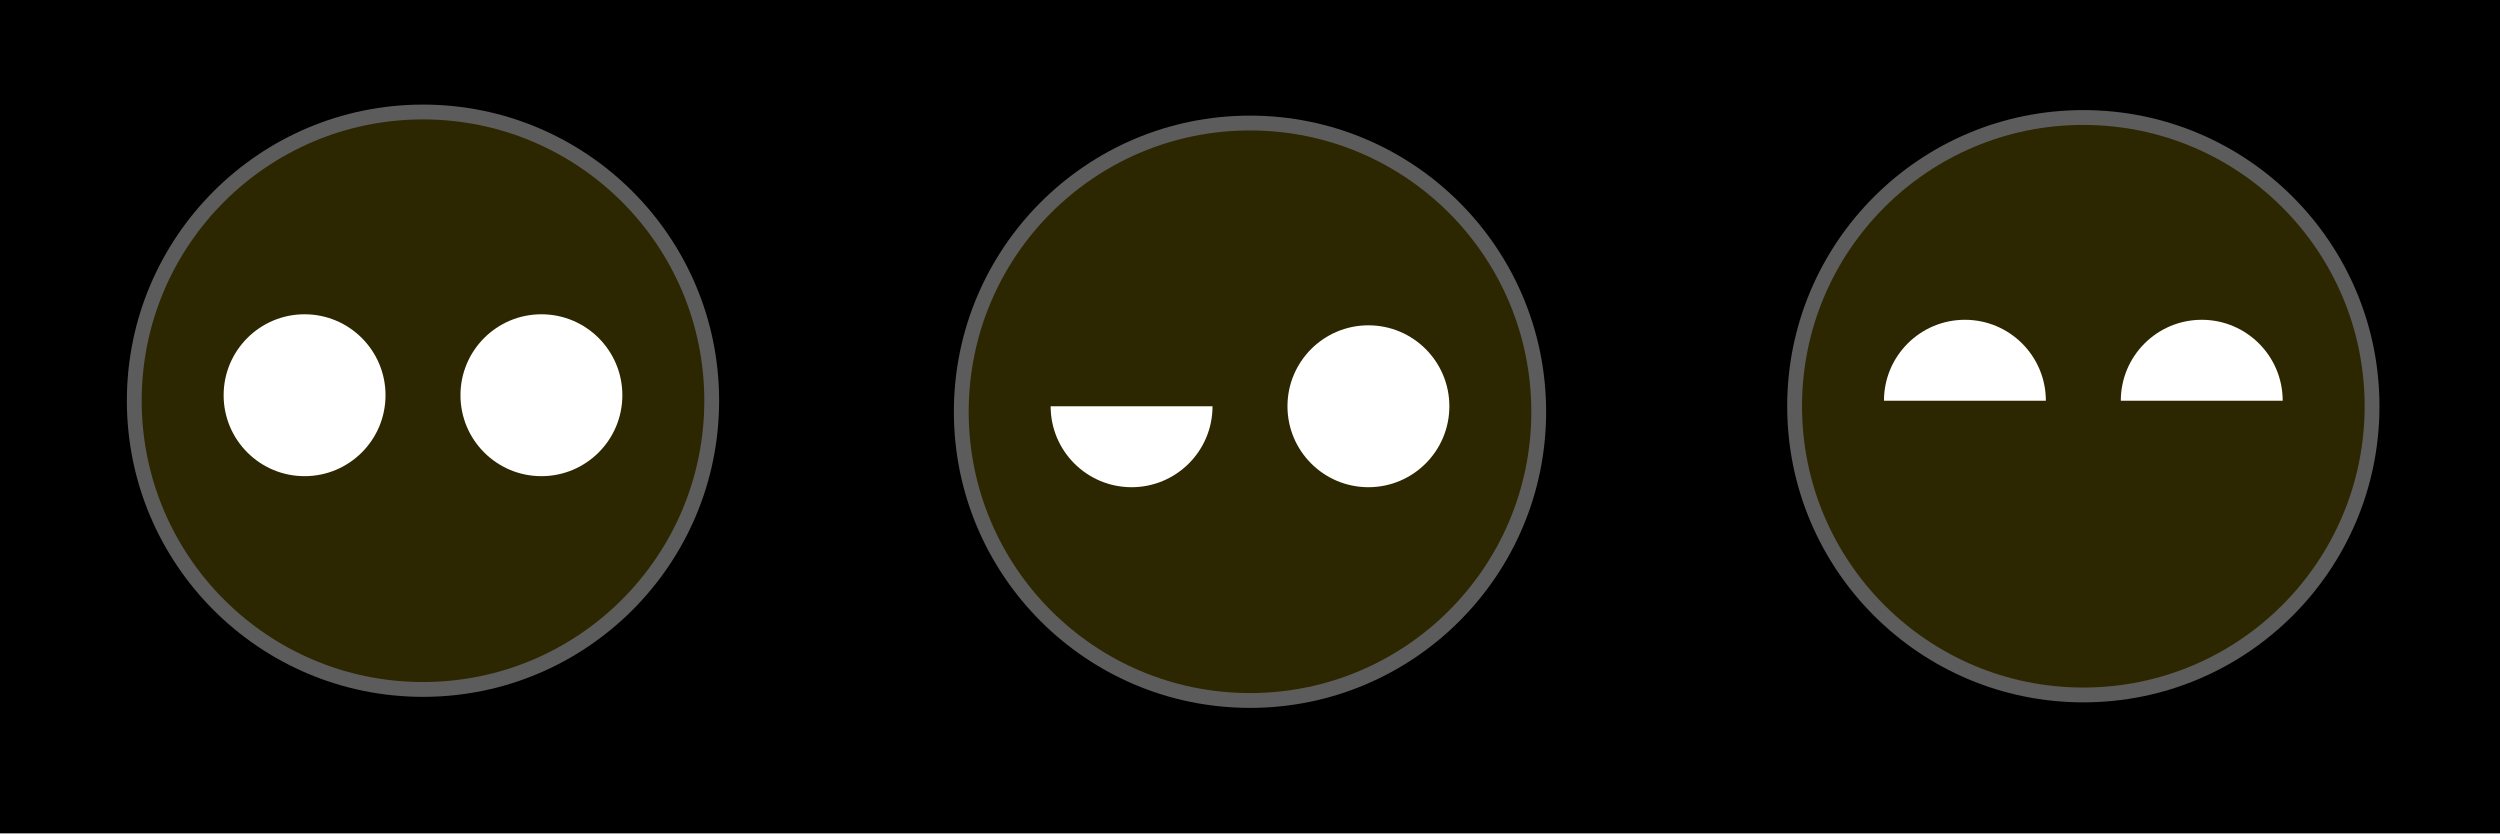
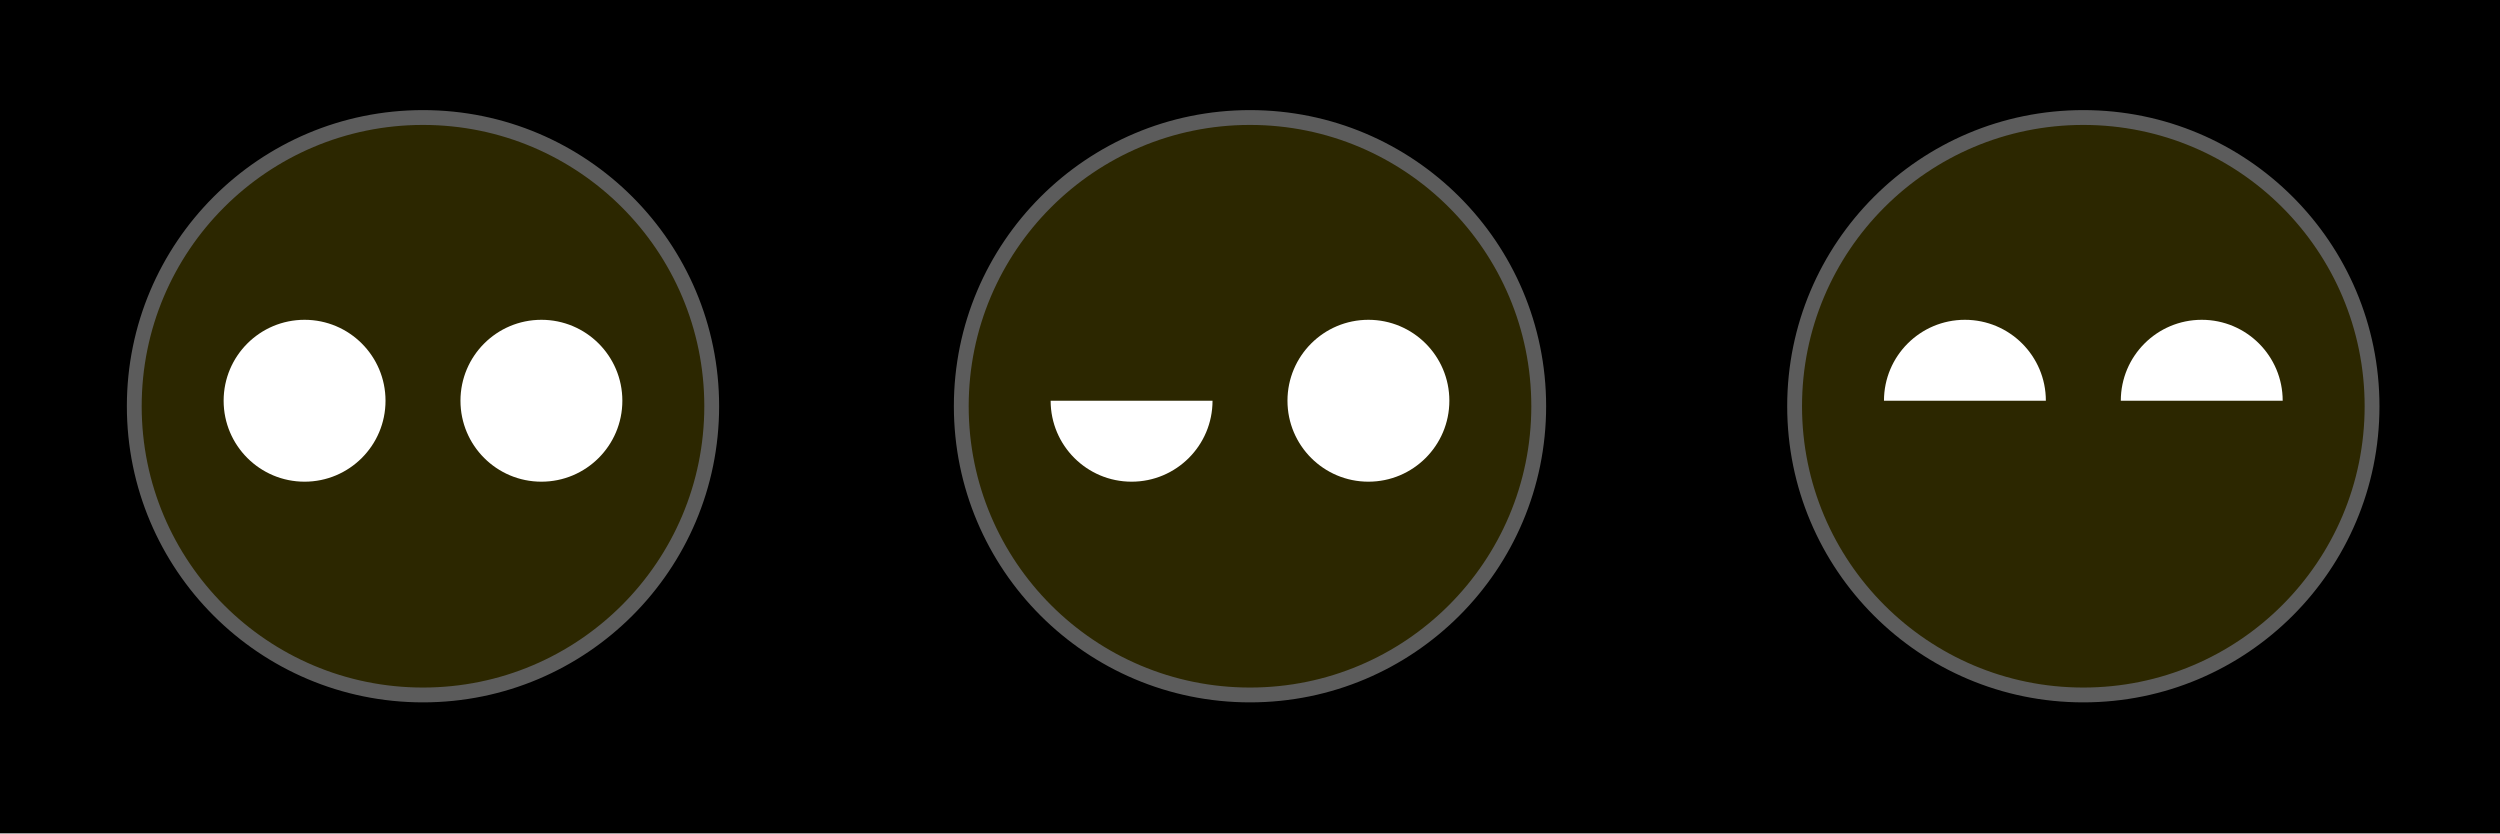
- <svg xmlns="http://www.w3.org/2000/svg" id="svg423" version="1.1" height="720" width="2160" viewBox="0 0 2160 720">
+ <svg xmlns="http://www.w3.org/2000/svg" viewBox="0 0 2160 720" width="2160" height="720" version="1.1" id="svg423">
  <defs id="defs32">
    <style id="style2">
      .cls-1 {
        fill: #fff;
      }

      .cls-12, .cls-15, .cls-2, .cls-5, .cls-6 {
        fill: none;
      }

      .cls-3 {
        fill: #003ac5;
      }

      .cls-4 {
        clip-path: url(#clip-path);
      }

      .cls-12, .cls-15, .cls-5, .cls-6 {
        stroke: #fff;
      }

      .cls-5, .cls-6 {
        stroke-width: 4px;
      }

      .cls-5 {
        stroke-dasharray: 12 12;
      }

      .cls-7 {
        mask: url(#mask);
      }

      .cls-8 {
        clip-path: url(#clip-path-2);
      }

      .cls-9 {
        mask: url(#mask-11);
      }

      .cls-10 {
        mask: url(#mask-18);
      }

      .cls-11 {
        clip-path: url(#clip-path-3);
      }

      .cls-12, .cls-15 {
        stroke-miterlimit: 10;
      }

      .cls-12 {
        stroke-width: 5.2px;
      }

      .cls-13 {
        mask: url(#mask-21);
      }

      .cls-14 {
        clip-path: url(#clip-path-4);
      }

      .cls-15 {
        stroke-width: 5.64px;
      }

      .cls-16 {
        mask: url(#mask-31);
      }

      .cls-17 {
        mask: url(#mask-37);
      }
    </style>
    <clipPath id="clip-path">
-       <rect style="fill:none" y="0" x="0" height="720" width="720" class="cls-2" id="path-1" />
+       <rect id="path-1" class="cls-2" width="720" height="720" x="0" y="0" style="fill:none" />
    </clipPath>
-     <mask maskUnits="userSpaceOnUse" height="1093.9" width="983.28" y="-179.43" x="-132.45" id="mask">
+     <mask id="mask" x="-132.45" y="-179.43" width="983.28" height="1093.9" maskUnits="userSpaceOnUse">
      <g id="mask-4">
-         <polygon style="fill:#ffffff" points="-132.45,914.47 850.82,914.47 850.82,-179.43 -132.45,-179.43 " class="cls-1" id="path-3" />
+         <polygon id="path-3" class="cls-1" points="-132.45,914.47 850.82,914.47 850.82,-179.43 -132.45,-179.43 " style="fill:#ffffff" />
      </g>
    </mask>
    <clipPath id="clip-path-2">
-       <rect style="fill:none" y="0" height="720" width="720" x="720" class="cls-2" data-name="path-1" id="path-1-2" />
+       <rect id="path-1-2" data-name="path-1" class="cls-2" x="720" width="720" height="720" y="0" style="fill:none" />
    </clipPath>
-     <mask maskUnits="userSpaceOnUse" height="983.28" width="1093.9" y="-80.75" x="491.12" id="mask-11">
-       <g data-name="mask-4" id="mask-4-12">
-         <polygon style="fill:#ffffff" points="1585.01,902.52 1585.01,-80.75 491.12,-80.75 491.12,902.52 " class="cls-1" data-name="path-3" id="path-3-11" />
+     <mask id="mask-11" x="491.12" y="-80.75" width="1093.9" height="983.28" maskUnits="userSpaceOnUse">
+       <g id="mask-4-12" data-name="mask-4">
+         <polygon id="path-3-11" data-name="path-3" class="cls-1" points="1585.01,902.52 1585.01,-80.75 491.12,-80.75 491.12,902.52 " style="fill:#ffffff" />
      </g>
    </mask>
-     <mask maskUnits="userSpaceOnUse" height="983.28" width="1093.9" y="-80.75" x="671.12" id="mask-18">
-       <g data-name="mask-4" id="mask-4-19">
-         <polygon style="fill:#ffffff" points="1765.01,902.52 1765.01,-80.75 671.12,-80.75 671.12,902.52 " class="cls-1" data-name="path-3" id="path-3-18" />
+     <mask id="mask-18" x="671.12" y="-80.75" width="1093.9" height="983.28" maskUnits="userSpaceOnUse">
+       <g id="mask-4-19" data-name="mask-4">
+         <polygon id="path-3-18" data-name="path-3" class="cls-1" points="1765.01,902.52 1765.01,-80.75 671.12,-80.75 671.12,902.52 " style="fill:#ffffff" />
      </g>
    </mask>
    <clipPath id="clip-path-3">
-       <rect style="fill:none" y="0" id="rect17" height="720" width="720" x="1440" class="cls-2" />
+       <rect class="cls-2" x="1440" width="720" height="720" id="rect17" y="0" style="fill:none" />
    </clipPath>
-     <mask maskUnits="userSpaceOnUse" height="1093.9" width="983.28" y="-189.66" x="1309.55" id="mask-21">
-       <g data-name="mask-4" id="mask-4-22">
-         <polygon style="fill:#ffffff" points="1309.55,904.23 2292.82,904.23 2292.82,-189.66 1309.55,-189.66 " class="cls-1" data-name="path-3" id="path-3-21" />
+     <mask id="mask-21" x="1309.55" y="-189.66" width="983.28" height="1093.9" maskUnits="userSpaceOnUse">
+       <g id="mask-4-22" data-name="mask-4">
+         <polygon id="path-3-21" data-name="path-3" class="cls-1" points="1309.55,904.23 2292.82,904.23 2292.82,-189.66 1309.55,-189.66 " style="fill:#ffffff" />
      </g>
    </mask>
    <clipPath id="clip-path-4">
-       <rect style="fill:none" y="0" id="rect23" height="720" width="720" x="2160" class="cls-2" />
+       <rect class="cls-2" x="2160" width="720" height="720" id="rect23" y="0" style="fill:none" />
    </clipPath>
-     <mask maskUnits="userSpaceOnUse" height="983.28" width="1093.9" y="-124.45" x="2020.18" id="mask-31">
-       <g data-name="mask-4" id="mask-4-32">
-         <polygon style="fill:#ffffff" points="2020.18,-124.45 2020.18,858.82 3114.08,858.82 3114.08,-124.45 " class="cls-1" data-name="path-3" id="path-3-31" />
+     <mask id="mask-31" x="2020.18" y="-124.45" width="1093.9" height="983.28" maskUnits="userSpaceOnUse">
+       <g id="mask-4-32" data-name="mask-4">
+         <polygon id="path-3-31" data-name="path-3" class="cls-1" points="2020.18,-124.45 2020.18,858.82 3114.08,858.82 3114.08,-124.45 " style="fill:#ffffff" />
      </g>
    </mask>
-     <mask maskUnits="userSpaceOnUse" height="983.28" width="1093.9" y="-124.45" x="1840.18" id="mask-37">
-       <g data-name="mask-4" id="mask-4-38">
-         <polygon style="fill:#ffffff" points="1840.18,-124.45 1840.18,858.82 2934.08,858.82 2934.08,-124.45 " class="cls-1" data-name="path-3" id="path-3-37" />
+     <mask id="mask-37" x="1840.18" y="-124.45" width="1093.9" height="983.28" maskUnits="userSpaceOnUse">
+       <g id="mask-4-38" data-name="mask-4">
+         <polygon id="path-3-37" data-name="path-3" class="cls-1" points="1840.18,-124.45 1840.18,858.82 2934.08,858.82 2934.08,-124.45 " style="fill:#ffffff" />
      </g>
    </mask>
-     <clipPath id="clipPath1247" clipPathUnits="userSpaceOnUse">
-       <rect y="666.856" x="110.976" height="740.217" width="729.179" id="rect1249" style="fill:#ff0000;fill-opacity:0.324;stroke:none;stroke-width:2.024;stroke-miterlimit:4;stroke-dasharray:none;stroke-opacity:1" />
+     <clipPath clipPathUnits="userSpaceOnUse" id="clipPath1247">
+       <rect style="fill:#ff0000;fill-opacity:0.324;stroke:none;stroke-width:2.024;stroke-miterlimit:4;stroke-dasharray:none;stroke-opacity:1" id="rect1249" width="729.179" height="740.217" x="110.976" y="666.856" />
    </clipPath>
-     <clipPath id="clipPath1253" clipPathUnits="userSpaceOnUse">
-       <rect y="687.073" x="110.976" height="720" width="720" id="rect1255" style="fill:#ff0000;fill-opacity:0.324;stroke:none;stroke-width:1.96;stroke-miterlimit:4;stroke-dasharray:none;stroke-opacity:1" />
+     <clipPath clipPathUnits="userSpaceOnUse" id="clipPath1253">
+       <rect style="fill:#ff0000;fill-opacity:0.324;stroke:none;stroke-width:1.96;stroke-miterlimit:4;stroke-dasharray:none;stroke-opacity:1" id="rect1255" width="720" height="720" x="110.976" y="687.073" />
    </clipPath>
-     <clipPath id="clipPath1646" clipPathUnits="userSpaceOnUse">
-       <rect y="2357.297" x="2444.245" height="1154.463" width="1154.463" id="rect1648" style="fill:none;fill-opacity:1;stroke:#a44949;stroke-width:4.09;stroke-miterlimit:4;stroke-dasharray:none;stroke-opacity:1" />
+     <clipPath clipPathUnits="userSpaceOnUse" id="clipPath1646">
+       <rect style="fill:none;fill-opacity:1;stroke:#a44949;stroke-width:4.09;stroke-miterlimit:4;stroke-dasharray:none;stroke-opacity:1" id="rect1648" width="1154.463" height="1154.463" x="2444.245" y="2357.297" />
    </clipPath>
-     <clipPath id="clipPath1726" clipPathUnits="userSpaceOnUse">
-       <rect y="1032.622" x="739.271" height="717.458" width="717.458" id="rect1728" style="fill:none;fill-opacity:1;stroke:#ffffff;stroke-width:2.542;stroke-miterlimit:4;stroke-dasharray:none;stroke-opacity:1" />
+     <clipPath clipPathUnits="userSpaceOnUse" id="clipPath1726">
+       <rect style="fill:none;fill-opacity:1;stroke:#ffffff;stroke-width:2.542;stroke-miterlimit:4;stroke-dasharray:none;stroke-opacity:1" id="rect1728" width="717.458" height="717.458" x="739.271" y="1032.622" />
    </clipPath>
-     <clipPath id="clipPath1741" clipPathUnits="userSpaceOnUse">
-       <rect style="fill:none;fill-opacity:1;stroke:#ffffff;stroke-width:2.542;stroke-miterlimit:4;stroke-dasharray:none;stroke-opacity:1" id="rect1743" width="717.458" height="717.458" x="-664.603" y="1269.541" />
+     <clipPath clipPathUnits="userSpaceOnUse" id="clipPath1741">
+       <rect y="1269.541" x="-664.603" height="717.458" width="717.458" id="rect1743" style="fill:none;fill-opacity:1;stroke:#ffffff;stroke-width:2.542;stroke-miterlimit:4;stroke-dasharray:none;stroke-opacity:1" />
    </clipPath>
  </defs>
  <g id="layer1">
-     <rect style="fill:#000000;fill-opacity:1;stroke-width:0.851" height="720" width="2160" y="-9.2370556e-14" x="0" class="cls-3" data-name="path-1" id="path-1-3" />
+     <rect id="path-1-3" data-name="path-1" class="cls-3" x="0" y="-9.2370556e-14" width="2160" height="720" style="fill:#000000;fill-opacity:1;stroke-width:0.851" />
  </g>
-   <g style="display:inline;opacity:1" id="layer2">
-     <g id="g938">
-       <circle style="fill:#9c8a00;fill-opacity:0.284;stroke:#5c5c5c;stroke-width:12.808;stroke-linecap:round;stroke-miterlimit:4;stroke-dasharray:none;stroke-opacity:1" id="path879" cx="365.467" cy="346.22" r="249.456" />
-       <g id="g900" transform="translate(-15.72438)">
-         <circle r="69.935" cy="341.475" cx="278.878" id="path881" style="fill:#ffffff;fill-opacity:1;stroke:none;stroke-width:11.339;stroke-linecap:round;stroke-miterlimit:4;stroke-dasharray:none;stroke-opacity:1" />
-         <circle style="display:inline;opacity:1;fill:#ffffff;fill-opacity:1;stroke:none;stroke-width:11.339;stroke-linecap:round;stroke-miterlimit:4;stroke-dasharray:none;stroke-opacity:1" id="path881-7" cx="483.504" cy="341.475" r="69.935" />
+   <g id="layer2" style="display:inline;opacity:1">
+     <g transform="translate(0,4.76781)" id="g938">
+       <circle r="249.456" cy="346.22" cx="365.467" id="path879" style="fill:#9c8a00;fill-opacity:0.284;stroke:#5c5c5c;stroke-width:12.808;stroke-linecap:round;stroke-miterlimit:4;stroke-dasharray:none;stroke-opacity:1" />
+       <g transform="translate(-15.72438)" id="g900">
+         <circle style="fill:#ffffff;fill-opacity:1;stroke:none;stroke-width:11.339;stroke-linecap:round;stroke-miterlimit:4;stroke-dasharray:none;stroke-opacity:1" id="path881" cx="278.878" cy="341.475" r="69.935" />
+         <circle r="69.935" cy="341.475" cx="483.504" id="path881-7" style="display:inline;opacity:1;fill:#ffffff;fill-opacity:1;stroke:none;stroke-width:11.339;stroke-linecap:round;stroke-miterlimit:4;stroke-dasharray:none;stroke-opacity:1" />
      </g>
    </g>
-     <g transform="translate(714.5334,9.535621)" style="display:inline;opacity:1" id="g938-0">
-       <circle r="249.456" cy="346.22" cx="365.467" id="path879-4" style="fill:#9c8a00;fill-opacity:0.284;stroke:#5c5c5c;stroke-width:12.808;stroke-linecap:round;stroke-miterlimit:4;stroke-dasharray:none;stroke-opacity:1" />
-       <g transform="translate(-15.72438)" id="g900-6">
-         <path d="m 348.813,341.475 c 0,38.624 -31.311,69.935 -69.935,69.935 -38.624,0 -69.935,-31.311 -69.935,-69.935 h 139.871" style="fill:#ffffff;fill-opacity:1;stroke:none;stroke-width:11.339;stroke-linecap:round;stroke-miterlimit:4;stroke-dasharray:none;stroke-opacity:1" id="path881-0" />
-         <path d="m 553.439,341.475 a 69.935,69.935 0 0 1 -69.935,69.935 69.935,69.935 0 0 1 -69.935,-69.935 69.935,69.935 0 0 1 69.935,-69.935 69.935,69.935 0 0 1 69.935,69.935" style="display:inline;opacity:1;fill:#ffffff;fill-opacity:1;stroke:none;stroke-width:11.339;stroke-linecap:round;stroke-miterlimit:4;stroke-dasharray:none;stroke-opacity:1" id="path881-7-3" />
+     <g id="g938-0" style="display:inline;opacity:1" transform="translate(714.5334,4.76781)">
+       <circle style="fill:#9c8a00;fill-opacity:0.284;stroke:#5c5c5c;stroke-width:12.808;stroke-linecap:round;stroke-miterlimit:4;stroke-dasharray:none;stroke-opacity:1" id="path879-4" cx="365.467" cy="346.22" r="249.456" />
+       <g id="g900-6" transform="translate(-15.72438)">
+         <path id="path881-0" style="fill:#ffffff;fill-opacity:1;stroke:none;stroke-width:11.339;stroke-linecap:round;stroke-miterlimit:4;stroke-dasharray:none;stroke-opacity:1" d="m 348.813,341.475 c 0,38.624 -31.311,69.935 -69.935,69.935 -38.624,0 -69.935,-31.311 -69.935,-69.935 h 139.871" />
+         <path id="path881-7-3" style="display:inline;opacity:1;fill:#ffffff;fill-opacity:1;stroke:none;stroke-width:11.339;stroke-linecap:round;stroke-miterlimit:4;stroke-dasharray:none;stroke-opacity:1" d="m 553.439,341.475 a 69.935,69.935 0 0 1 -69.935,69.935 69.935,69.935 0 0 1 -69.935,-69.935 69.935,69.935 0 0 1 69.935,-69.935 69.935,69.935 0 0 1 69.935,69.935" />
      </g>
    </g>
-     <g id="g938-0-6" style="display:inline;opacity:1" transform="translate(1434.533,4.75963)">
-       <circle style="fill:#9c8a00;fill-opacity:0.284;stroke:#5c5c5c;stroke-width:12.808;stroke-linecap:round;stroke-miterlimit:4;stroke-dasharray:none;stroke-opacity:1" id="path879-4-7" cx="365.467" cy="346.22" r="249.456" />
-       <g id="g900-6-8" transform="translate(-15.72438)">
-         <path d="M 348.813,341.475 H 208.943 c 0,-38.624 31.311,-69.935 69.935,-69.935 38.624,0 69.935,31.311 69.935,69.935" style="fill:#ffffff;fill-opacity:1;stroke:none;stroke-width:11.339;stroke-linecap:round;stroke-miterlimit:4;stroke-dasharray:none;stroke-opacity:1" id="path881-0-4" />
-         <path d="M 553.439,341.475 H 413.568 c 0,-38.624 31.311,-69.935 69.935,-69.935 38.624,0 69.935,31.311 69.935,69.935" style="display:inline;opacity:1;fill:#ffffff;fill-opacity:1;stroke:none;stroke-width:11.339;stroke-linecap:round;stroke-miterlimit:4;stroke-dasharray:none;stroke-opacity:1" id="path881-7-3-1" />
+     <g transform="translate(1434.533,4.76781)" style="display:inline;opacity:1" id="g938-0-6">
+       <circle r="249.456" cy="346.22" cx="365.467" id="path879-4-7" style="fill:#9c8a00;fill-opacity:0.284;stroke:#5c5c5c;stroke-width:12.808;stroke-linecap:round;stroke-miterlimit:4;stroke-dasharray:none;stroke-opacity:1" />
+       <g transform="translate(-15.72438)" id="g900-6-8">
+         <path id="path881-0-4" style="fill:#ffffff;fill-opacity:1;stroke:none;stroke-width:11.339;stroke-linecap:round;stroke-miterlimit:4;stroke-dasharray:none;stroke-opacity:1" d="M 348.813,341.475 H 208.943 c 0,-38.624 31.311,-69.935 69.935,-69.935 38.624,0 69.935,31.311 69.935,69.935" />
+         <path id="path881-7-3-1" style="display:inline;opacity:1;fill:#ffffff;fill-opacity:1;stroke:none;stroke-width:11.339;stroke-linecap:round;stroke-miterlimit:4;stroke-dasharray:none;stroke-opacity:1" d="M 553.439,341.475 H 413.568 c 0,-38.624 31.311,-69.935 69.935,-69.935 38.624,0 69.935,31.311 69.935,69.935" />
      </g>
    </g>
  </g>
  <g id="layer3" />
</svg>
